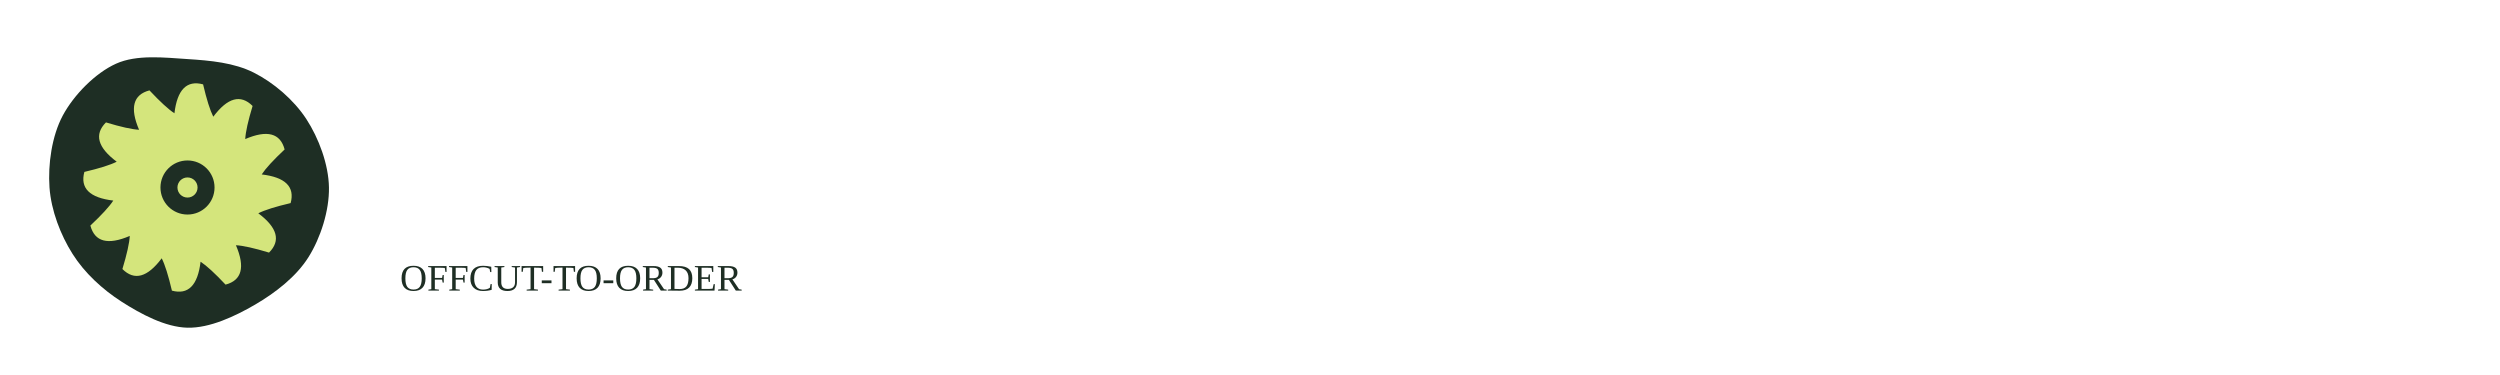
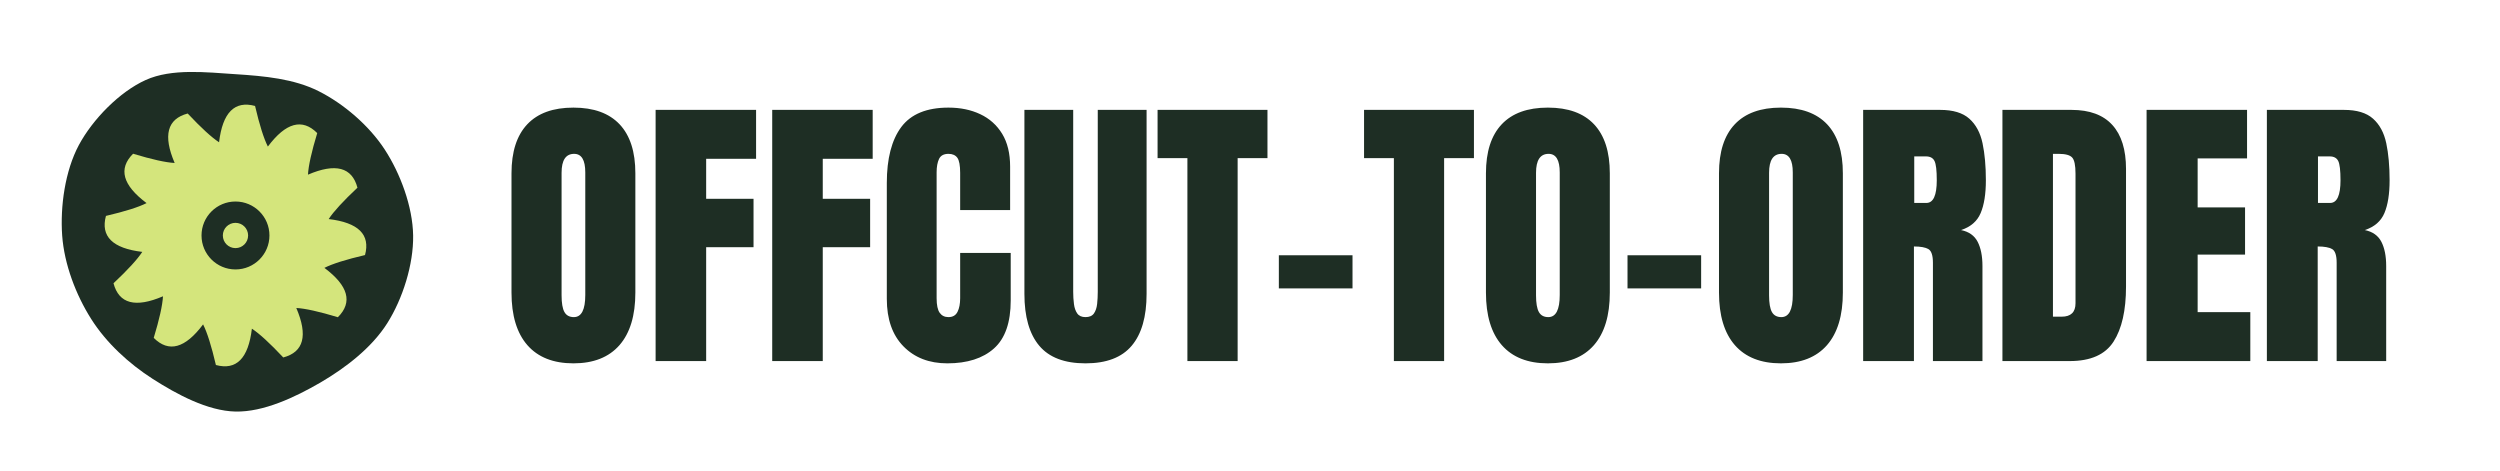
- <svg xmlns="http://www.w3.org/2000/svg" viewBox="0 0 800 120" width="800" height="120">
+ <svg xmlns="http://www.w3.org/2000/svg" viewBox="0 0 637 120" width="637" height="120">
  <g transform="translate(14 14) scale(1.4375)">
    <path d="M63.49 32.00C63.57 37.13 61.65 43.19 58.91 47.54C56.17 51.88 51.54 55.45 47.05 58.07C42.56 60.68 36.95 63.32 32.00 63.21C27.05 63.10 21.59 60.15 17.33 57.42C13.06 54.68 9.08 51.01 6.41 46.78C3.73 42.54 1.65 37.13 1.28 32.00C0.92 26.87 1.78 20.57 4.24 15.97C6.71 11.38 11.46 6.53 16.09 4.44C20.71 2.35 26.89 3.08 32.00 3.41C37.11 3.74 42.36 4.21 46.76 6.43C51.17 8.65 55.65 12.48 58.44 16.74C61.22 21.00 63.41 26.87 63.49 32.00Z" fill="#1E2E24" />
    <path d="M29.09 15.48Q30.03 7.57 35.47 9.04Q36.66 14.11 37.74 16.24Q42.51 9.86 46.49 13.85Q44.98 18.83 44.85 21.22Q52.18 18.08 53.62 23.53Q49.83 27.09 48.52 29.09Q56.43 30.03 54.96 35.47Q49.89 36.66 47.76 37.74Q54.14 42.51 50.15 46.49Q45.17 44.98 42.78 44.85Q45.92 52.18 40.47 53.62Q36.91 49.83 34.91 48.52Q33.97 56.43 28.53 54.96Q27.34 49.89 26.26 47.76Q21.49 54.14 17.51 50.15Q19.02 45.17 19.15 42.78Q11.82 45.92 10.38 40.47Q14.17 36.91 15.48 34.91Q7.57 33.97 9.04 28.53Q14.11 27.34 16.24 26.26Q9.86 21.49 13.85 17.51Q18.83 19.02 21.22 19.15Q18.08 11.82 23.53 10.38Q27.09 14.17 29.09 15.48ZM38.02 32A6.02 6.02 0 1 0 25.98 32A6.02 6.02 0 1 0 38.02 32Z" fill="#D4E57C" fill-rule="evenodd" />
    <circle cx="32" cy="32" r="2.24" fill="#D4E57C" />
  </g>
-   <text class="w" x="128" y="93" textLength="652" lengthAdjust="spacingAndGlyphs" fill="#1E2E24">OFFCUT-TO-ORDER</text>
+   <path d="M146.11 92.58L146.11 92.58Q138.44 92.58 134.38 87.95Q130.33 83.31 130.33 74.55L130.33 74.55L130.33 44.15Q130.33 35.93 134.35 31.67Q138.36 27.42 146.11 27.42L146.11 27.42Q153.85 27.42 157.87 31.67Q161.89 35.93 161.89 44.15L161.89 44.15L161.89 74.55Q161.89 83.31 157.84 87.95Q153.78 92.58 146.11 92.58ZM146.22 80.80L146.22 80.80Q149.13 80.80 149.13 75.16L149.13 75.16L149.13 43.93Q149.13 39.20 146.29 39.20L146.29 39.20Q143.09 39.20 143.09 44.04L143.09 44.04L143.09 75.24Q143.09 78.22 143.82 79.51Q144.55 80.80 146.22 80.80ZM179.93 92L167.05 92L167.05 28L192.65 28L192.65 40.47L179.93 40.47L179.93 50.65L192 50.65L192 62.98L179.93 62.98L179.93 92ZM209.64 92L196.76 92L196.76 28L222.36 28L222.36 40.47L209.64 40.47L209.64 50.65L221.71 50.65L221.71 62.98L209.64 62.98L209.64 92ZM241.38 92.58L241.38 92.58Q234.44 92.58 230.20 88.25Q225.96 83.93 225.96 76.15L225.96 76.15L225.96 46.62Q225.96 37.31 229.65 32.36Q233.35 27.42 241.67 27.42L241.67 27.42Q246.22 27.42 249.76 29.09Q253.31 30.76 255.35 34.09Q257.38 37.42 257.38 42.47L257.38 42.47L257.38 53.53L244.65 53.53L244.65 44.07Q244.65 41.20 243.93 40.20Q243.20 39.20 241.67 39.20L241.67 39.20Q239.89 39.20 239.27 40.49Q238.65 41.78 238.65 43.93L238.65 43.93L238.65 75.96Q238.65 78.62 239.44 79.71Q240.22 80.80 241.67 80.80L241.67 80.80Q243.31 80.80 243.98 79.45Q244.65 78.11 244.65 75.96L244.65 75.96L244.65 64.44L257.53 64.44L257.53 76.55Q257.53 84.98 253.27 88.78Q249.02 92.58 241.38 92.58ZM276.58 92.58L276.58 92.58Q268.58 92.58 264.80 88.09Q261.02 83.60 261.02 74.87L261.02 74.87L261.02 28L273.45 28L273.45 74.36Q273.45 75.96 273.64 77.44Q273.82 78.91 274.47 79.85Q275.13 80.80 276.58 80.80L276.58 80.80Q278.07 80.80 278.73 79.87Q279.38 78.95 279.55 77.45Q279.71 75.96 279.71 74.36L279.71 74.36L279.71 28L292.15 28L292.15 74.87Q292.15 83.60 288.36 88.09Q284.58 92.58 276.58 92.58ZM315.35 92L302.55 92L302.55 40.29L294.95 40.29L294.95 28L322.95 28L322.95 40.29L315.35 40.29L315.35 92ZM344.62 73.49L325.85 73.49L325.85 65.05L344.62 65.05L344.62 73.49ZM367.96 92L355.16 92L355.16 40.29L347.56 40.29L347.56 28L375.56 28L375.56 40.29L367.96 40.29L367.96 92ZM394.40 92.58L394.40 92.58Q386.73 92.58 382.67 87.95Q378.62 83.31 378.62 74.55L378.62 74.55L378.62 44.15Q378.62 35.93 382.64 31.67Q386.65 27.42 394.40 27.42L394.40 27.42Q402.15 27.42 406.16 31.67Q410.18 35.93 410.18 44.15L410.18 44.15L410.18 74.55Q410.18 83.31 406.13 87.95Q402.07 92.58 394.40 92.58ZM394.51 80.80L394.51 80.80Q397.42 80.80 397.42 75.16L397.42 75.16L397.42 43.93Q397.42 39.20 394.58 39.20L394.58 39.20Q391.38 39.20 391.38 44.04L391.38 44.04L391.38 75.24Q391.38 78.22 392.11 79.51Q392.84 80.80 394.51 80.80ZM433.45 73.49L414.69 73.49L414.69 65.05L433.45 65.05L433.45 73.49ZM453.78 92.58L453.78 92.58Q446.11 92.58 442.05 87.95Q438 83.31 438 74.55L438 74.55L438 44.15Q438 35.93 442.02 31.67Q446.04 27.42 453.78 27.42L453.78 27.42Q461.53 27.42 465.55 31.67Q469.56 35.93 469.56 44.15L469.56 44.15L469.56 74.55Q469.56 83.31 465.51 87.95Q461.45 92.58 453.78 92.58ZM453.89 80.80L453.89 80.80Q456.80 80.80 456.80 75.16L456.80 75.16L456.80 43.93Q456.80 39.20 453.96 39.20L453.96 39.20Q450.76 39.20 450.76 44.04L450.76 44.04L450.76 75.24Q450.76 78.22 451.49 79.51Q452.22 80.80 453.89 80.80ZM487.67 92L474.73 92L474.73 28L494.36 28Q499.27 28 501.78 30.24Q504.29 32.47 505.15 36.49Q506 40.51 506 45.93L506 45.93Q506 51.16 504.67 54.29Q503.35 57.42 499.67 58.62L499.67 58.62Q502.69 59.24 503.91 61.62Q505.13 64 505.13 67.78L505.13 67.78L505.13 92L492.51 92L492.51 66.95Q492.51 64.15 491.36 63.47Q490.22 62.80 487.67 62.80L487.67 62.80L487.67 92ZM487.75 39.85L487.75 51.71L490.84 51.71Q493.49 51.71 493.49 45.93L493.49 45.93Q493.49 42.18 492.91 41.02Q492.33 39.85 490.73 39.85L490.73 39.85L487.75 39.85ZM527.38 92L510.22 92L510.22 28L527.82 28Q534.73 28 538.22 31.84Q541.71 35.67 541.71 43.05L541.71 43.05L541.71 73.02Q541.71 82.11 538.53 87.05Q535.35 92 527.38 92L527.38 92ZM523.09 39.20L523.09 80.69L525.31 80.69Q528.84 80.69 528.84 77.27L528.84 77.27L528.84 44.25Q528.84 41.05 527.98 40.13Q527.13 39.20 524.51 39.20L524.51 39.20L523.09 39.20ZM573.38 92L546.95 92L546.95 28L572.55 28L572.55 40.36L559.96 40.36L559.96 52.84L572.04 52.84L572.04 64.87L559.96 64.87L559.96 79.53L573.38 79.53L573.38 92ZM590.55 92L577.60 92L577.60 28L597.24 28Q602.15 28 604.65 30.24Q607.16 32.47 608.02 36.49Q608.87 40.51 608.87 45.93L608.87 45.93Q608.87 51.16 607.55 54.29Q606.22 57.42 602.55 58.62L602.55 58.62Q605.56 59.24 606.78 61.62Q608 64 608 67.78L608 67.78L608 92L595.38 92L595.38 66.95Q595.38 64.15 594.24 63.47Q593.09 62.80 590.55 62.80L590.55 62.80L590.55 92ZM590.62 39.85L590.62 51.71L593.71 51.71Q596.36 51.71 596.36 45.93L596.36 45.93Q596.36 42.18 595.78 41.02Q595.20 39.85 593.60 39.85L593.60 39.85L590.62 39.85Z" fill="#1E2E24" />
</svg>
